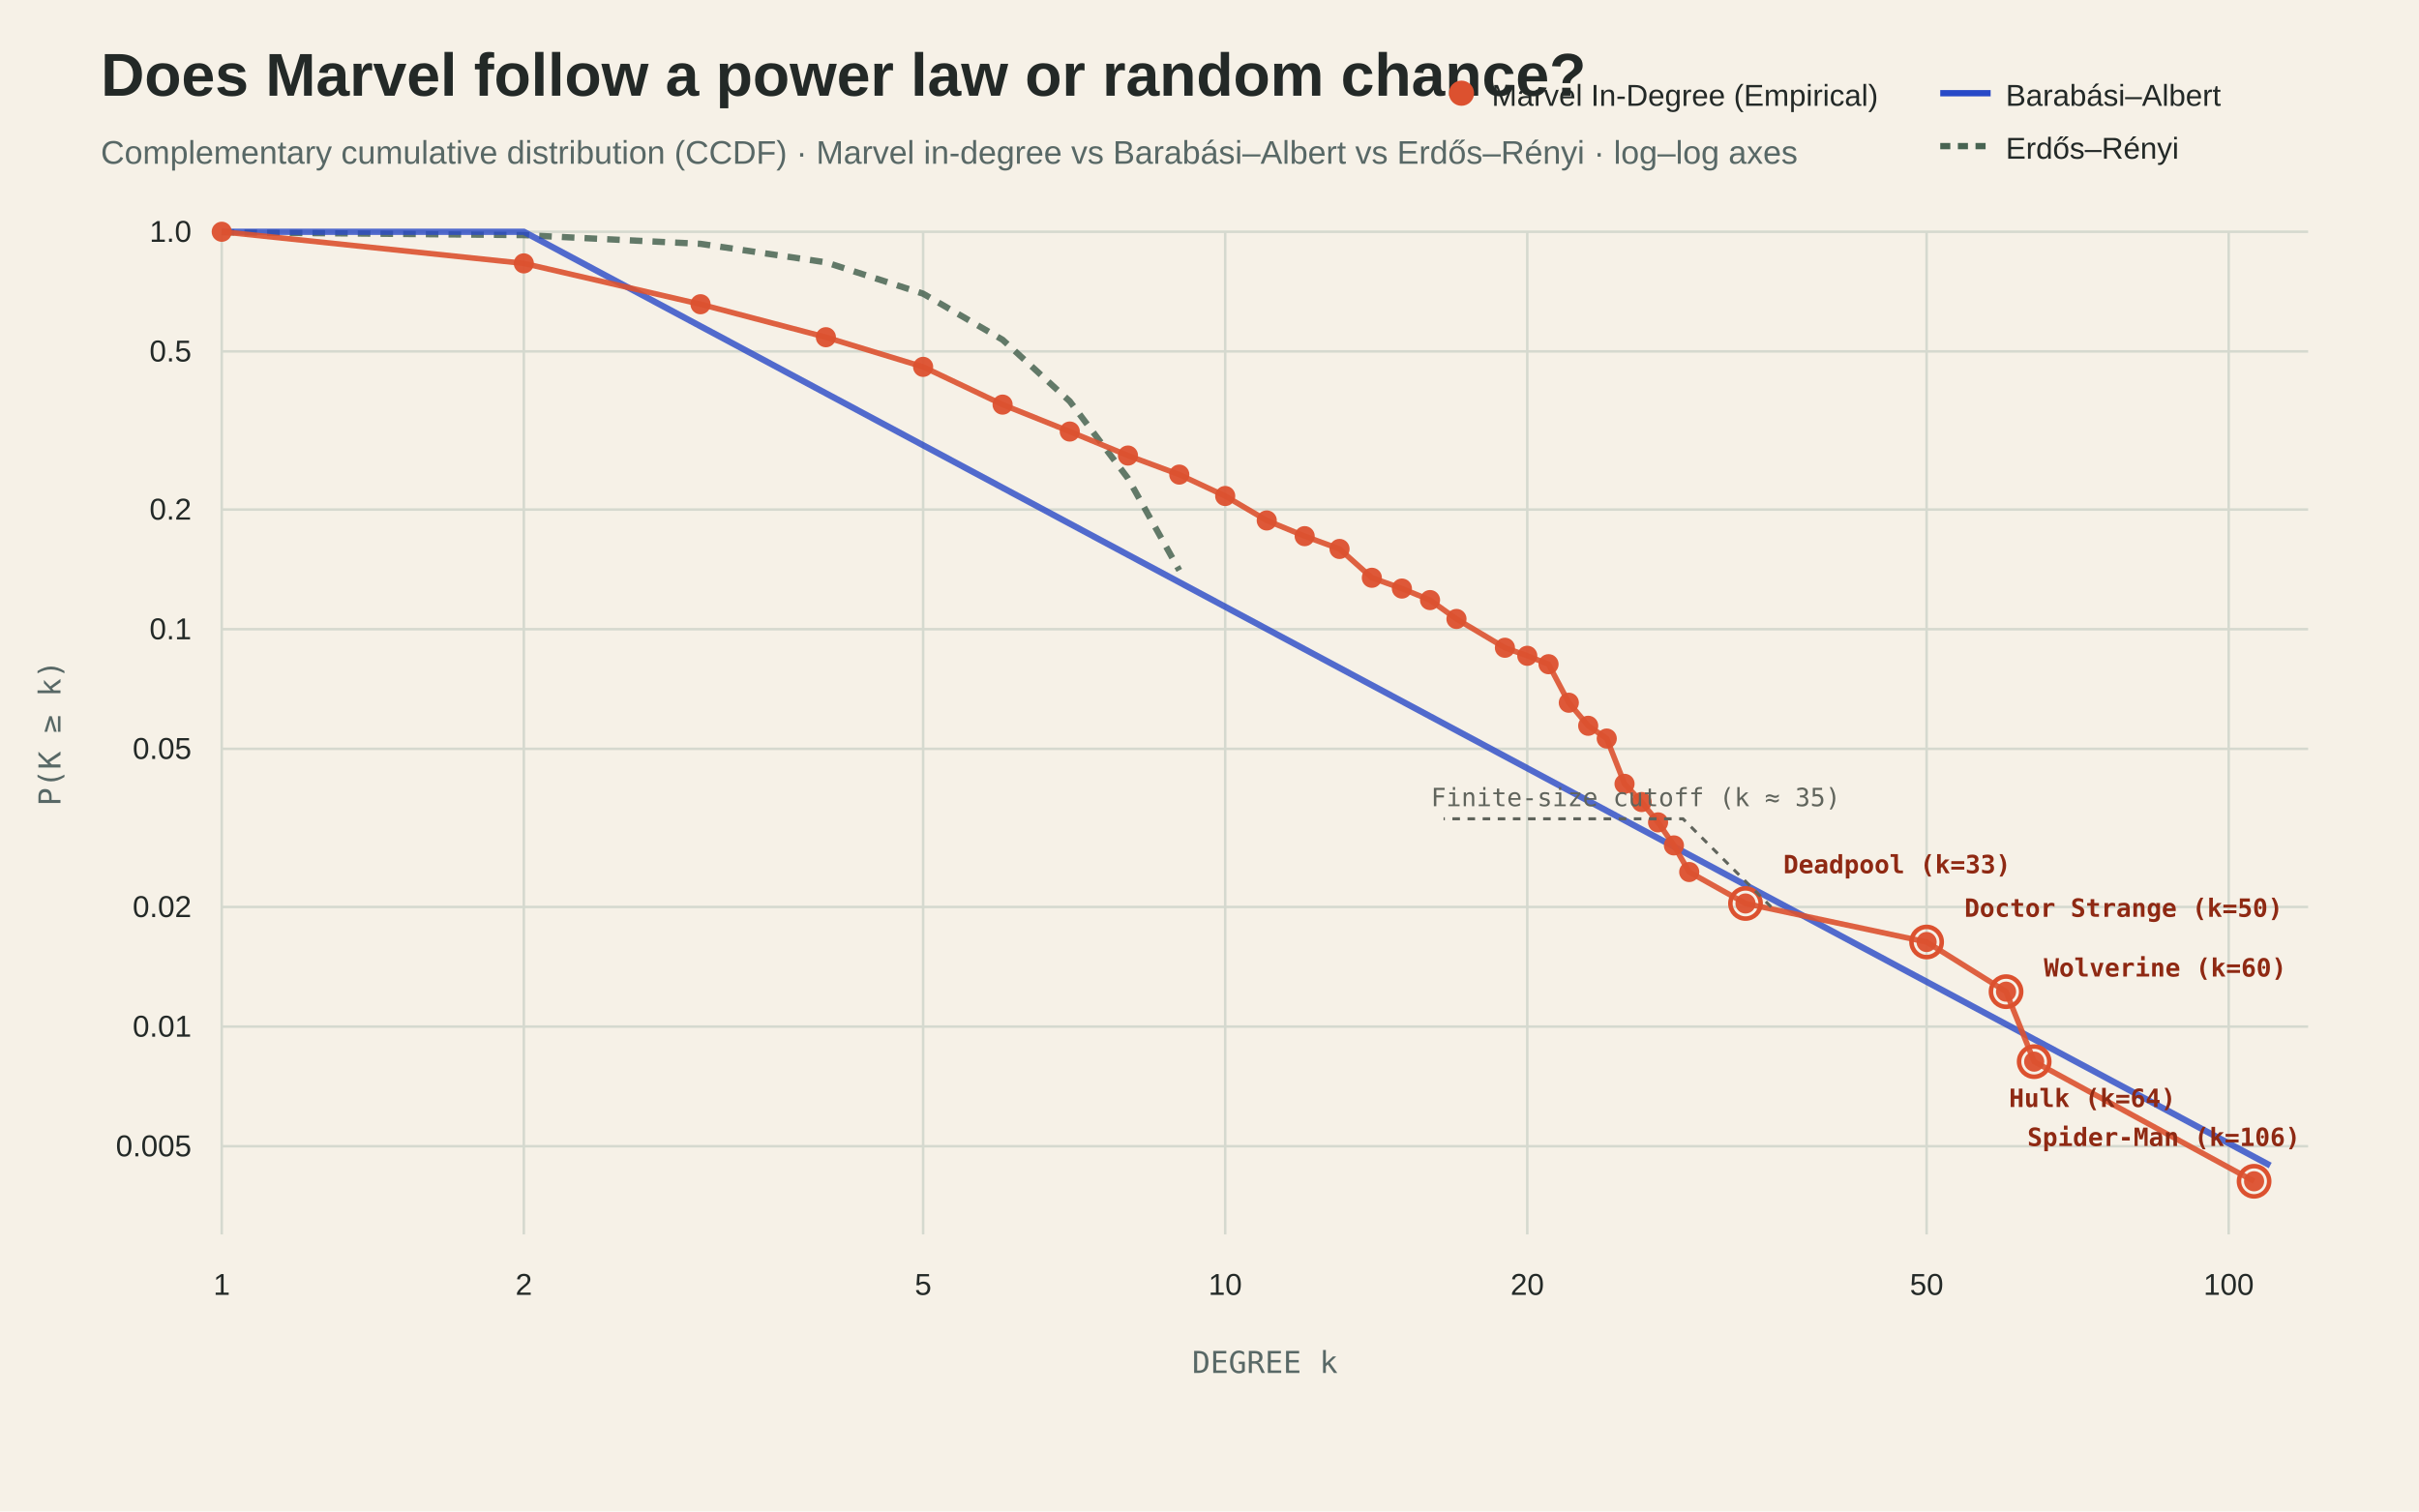
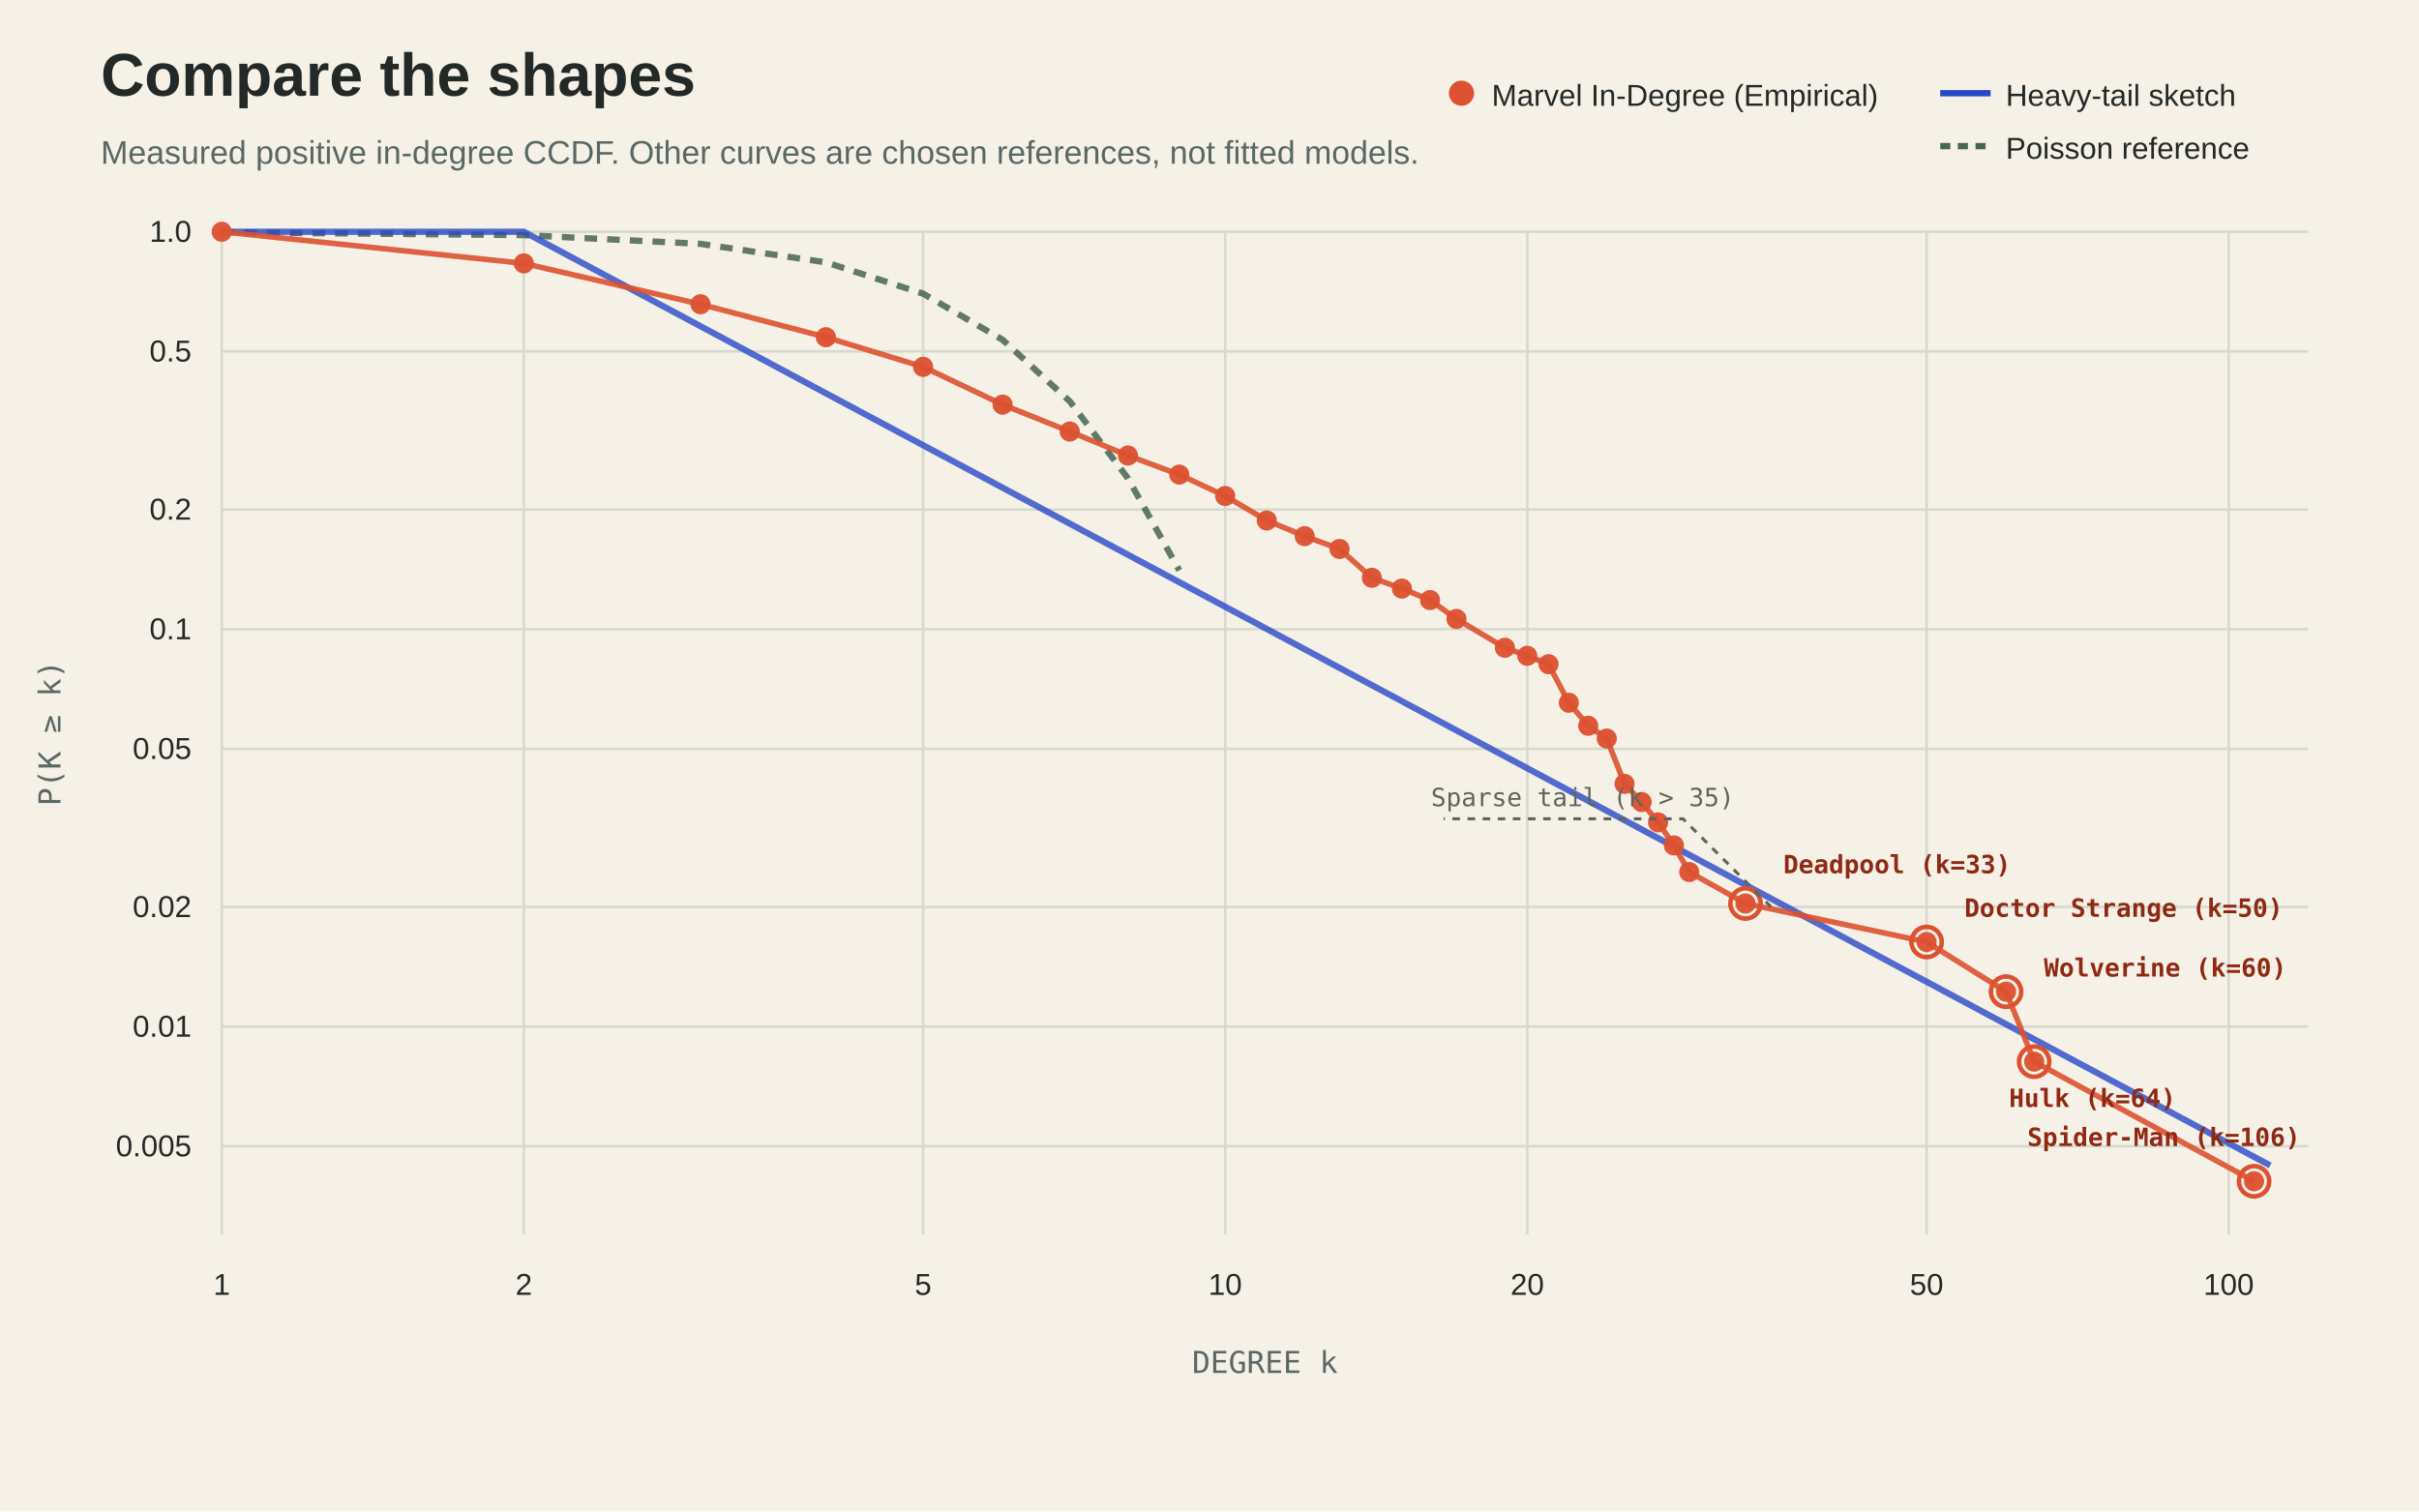
<svg xmlns="http://www.w3.org/2000/svg" viewBox="0 0 960 600" role="img" aria-labelledby="title-ccdf desc-ccdf">
  <rect width="960" height="600" fill="#f6f1e7" />
  <g font-family="Arial, sans-serif" fill="#232927">
-     <text x="40" y="38" font-size="24" font-weight="700">Does Marvel follow a power law or random chance?</text>
-     <text x="40" y="65" font-size="13" fill="#586866">Complementary cumulative distribution (CCDF) · Marvel in-degree vs Barabási–Albert vs Erdős–Rényi · log–log axes</text>
+     <text x="40" y="38" font-size="24" font-weight="700">Compare the shapes</text>
+     <text x="40" y="65" font-size="13" fill="#586866">Measured positive in-degree CCDF. Other curves are chosen references, not fitted models.</text>
    <path d="M88.00,92 V490" stroke="#d5d9cf" />
    <text x="88.00" y="514" text-anchor="middle" font-size="12">1</text>
    <path d="M207.88,92 V490" stroke="#d5d9cf" />
    <text x="207.88" y="514" text-anchor="middle" font-size="12">2</text>
    <path d="M366.35,92 V490" stroke="#d5d9cf" />
    <text x="366.35" y="514" text-anchor="middle" font-size="12">5</text>
    <path d="M486.23,92 V490" stroke="#d5d9cf" />
    <text x="486.23" y="514" text-anchor="middle" font-size="12">10</text>
    <path d="M606.11,92 V490" stroke="#d5d9cf" />
    <text x="606.11" y="514" text-anchor="middle" font-size="12">20</text>
    <path d="M764.59,92 V490" stroke="#d5d9cf" />
    <text x="764.59" y="514" text-anchor="middle" font-size="12">50</text>
    <path d="M884.47,92 V490" stroke="#d5d9cf" />
    <text x="884.47" y="514" text-anchor="middle" font-size="12">100</text>
    <path d="M88,455.00 H916" stroke="#d5d9cf" />
    <text x="76" y="459.00" text-anchor="end" font-size="12">0.005</text>
    <path d="M88,407.51 H916" stroke="#d5d9cf" />
    <text x="76" y="411.51" text-anchor="end" font-size="12">0.01</text>
    <path d="M88,360.02 H916" stroke="#d5d9cf" />
    <text x="76" y="364.02" text-anchor="end" font-size="12">0.02</text>
    <path d="M88,297.25 H916" stroke="#d5d9cf" />
    <text x="76" y="301.25" text-anchor="end" font-size="12">0.05</text>
    <path d="M88,249.76 H916" stroke="#d5d9cf" />
    <text x="76" y="253.76" text-anchor="end" font-size="12">0.1</text>
    <path d="M88,202.27 H916" stroke="#d5d9cf" />
    <text x="76" y="206.27" text-anchor="end" font-size="12">0.2</text>
    <path d="M88,139.49 H916" stroke="#d5d9cf" />
    <text x="76" y="143.49" text-anchor="end" font-size="12">0.5</text>
    <path d="M88,92.00 H916" stroke="#d5d9cf" />
    <text x="76" y="96.00" text-anchor="end" font-size="12">1.0</text>
    <text x="502" y="545" text-anchor="middle" font-size="12" fill="#586866" font-family="SFMono-Regular, Consolas, monospace">DEGREE k</text>
    <text x="24" y="291" text-anchor="middle" font-size="12" fill="#586866" font-family="SFMono-Regular, Consolas, monospace" transform="rotate(-90 24 291)">P(K ≥ k)</text>
    <path d="M88.00,92.19 L207.88,93.33 L278.01,96.79 L327.76,104.13 L366.35,116.58 L397.89,134.87 L424.55,159.30 L447.64,189.87 L468.01,226.40" fill="none" stroke="#486452" stroke-width="2.5" stroke-dasharray="5 4" opacity="0.85" />
    <path d="M88.00,92.00 L207.88,92.00 L278.01,129.50 L327.76,156.11 L397.89,193.61 L447.64,220.22 L517.77,257.72 L567.52,284.33 L637.65,321.83 L687.40,348.44 L757.53,385.94 L807.28,412.55 L877.41,450.06 L900.95,462.65" fill="none" stroke="#2849c7" stroke-width="2.5" opacity="0.8" />
    <path d="M88.00,92.00 L207.88,104.55 L278.01,120.77 L327.76,133.86 L366.35,145.63 L397.89,160.61 L424.55,171.30 L447.64,180.83 L468.01,188.39 L486.23,196.89 L502.72,206.60 L517.77,212.83 L531.61,217.91 L544.43,229.35 L556.36,233.63 L567.52,238.20 L578.01,245.69 L597.24,257.13 L606.11,260.32 L614.55,263.66 L622.60,278.95 L630.29,288.10 L637.65,293.17 L644.71,311.15 L651.49,318.37 L658.02,326.44 L664.31,335.59 L670.38,346.15 L692.72,358.64 L764.59,373.93 L796.12,393.64 L807.28,421.42 L894.55,468.91" fill="none" stroke="#dc512f" stroke-width="2.2" opacity="0.9" />
    <circle cx="88.00" cy="92.00" r="4" fill="#dc512f" opacity="0.95" />
    <circle cx="207.88" cy="104.55" r="4" fill="#dc512f" opacity="0.95" />
    <circle cx="278.01" cy="120.77" r="4" fill="#dc512f" opacity="0.95" />
    <circle cx="327.76" cy="133.86" r="4" fill="#dc512f" opacity="0.95" />
    <circle cx="366.35" cy="145.63" r="4" fill="#dc512f" opacity="0.95" />
    <circle cx="397.89" cy="160.61" r="4" fill="#dc512f" opacity="0.95" />
    <circle cx="424.55" cy="171.30" r="4" fill="#dc512f" opacity="0.95" />
    <circle cx="447.64" cy="180.83" r="4" fill="#dc512f" opacity="0.95" />
    <circle cx="468.01" cy="188.39" r="4" fill="#dc512f" opacity="0.95" />
    <circle cx="486.23" cy="196.89" r="4" fill="#dc512f" opacity="0.95" />
    <circle cx="502.72" cy="206.60" r="4" fill="#dc512f" opacity="0.95" />
    <circle cx="517.77" cy="212.83" r="4" fill="#dc512f" opacity="0.95" />
    <circle cx="531.61" cy="217.91" r="4" fill="#dc512f" opacity="0.95" />
    <circle cx="544.43" cy="229.35" r="4" fill="#dc512f" opacity="0.95" />
    <circle cx="556.36" cy="233.63" r="4" fill="#dc512f" opacity="0.95" />
    <circle cx="567.52" cy="238.20" r="4" fill="#dc512f" opacity="0.95" />
    <circle cx="578.01" cy="245.69" r="4" fill="#dc512f" opacity="0.95" />
    <circle cx="597.24" cy="257.13" r="4" fill="#dc512f" opacity="0.95" />
    <circle cx="606.11" cy="260.32" r="4" fill="#dc512f" opacity="0.95" />
    <circle cx="614.55" cy="263.66" r="4" fill="#dc512f" opacity="0.95" />
    <circle cx="622.60" cy="278.95" r="4" fill="#dc512f" opacity="0.95" />
    <circle cx="630.29" cy="288.10" r="4" fill="#dc512f" opacity="0.95" />
    <circle cx="637.65" cy="293.17" r="4" fill="#dc512f" opacity="0.95" />
    <circle cx="644.71" cy="311.15" r="4" fill="#dc512f" opacity="0.95" />
    <circle cx="651.49" cy="318.37" r="4" fill="#dc512f" opacity="0.95" />
    <circle cx="658.02" cy="326.44" r="4" fill="#dc512f" opacity="0.95" />
    <circle cx="664.31" cy="335.59" r="4" fill="#dc512f" opacity="0.95" />
    <circle cx="670.38" cy="346.15" r="4" fill="#dc512f" opacity="0.95" />
    <circle cx="692.72" cy="358.64" r="4" fill="#dc512f" opacity="0.95" />
    <circle cx="764.59" cy="373.93" r="4" fill="#dc512f" opacity="0.95" />
    <circle cx="796.12" cy="393.64" r="4" fill="#dc512f" opacity="0.95" />
    <circle cx="807.28" cy="421.42" r="4" fill="#dc512f" opacity="0.95" />
    <circle cx="894.55" cy="468.91" r="4" fill="#dc512f" opacity="0.95" />
    <circle cx="692.72" cy="358.64" r="6" fill="none" stroke="#dc512f" stroke-width="1.8" />
    <text x="707.72" y="346.64" font-size="10" font-family="SFMono-Regular, Consolas, monospace" fill="#8f2913" font-weight="bold">Deadpool (k=33)</text>
    <circle cx="764.59" cy="373.93" r="6" fill="none" stroke="#dc512f" stroke-width="1.8" />
    <text x="779.59" y="363.93" font-size="10" font-family="SFMono-Regular, Consolas, monospace" fill="#8f2913" font-weight="bold">Doctor Strange (k=50)</text>
    <circle cx="796.12" cy="393.64" r="6" fill="none" stroke="#dc512f" stroke-width="1.8" />
    <text x="811.12" y="387.64" font-size="10" font-family="SFMono-Regular, Consolas, monospace" fill="#8f2913" font-weight="bold">Wolverine (k=60)</text>
    <circle cx="807.28" cy="421.42" r="6" fill="none" stroke="#dc512f" stroke-width="1.8" />
    <text x="797.28" y="439.42" font-size="10" font-family="SFMono-Regular, Consolas, monospace" fill="#8f2913" font-weight="bold">Hulk (k=64)</text>
    <circle cx="894.55" cy="468.91" r="6" fill="none" stroke="#dc512f" stroke-width="1.8" />
    <text x="804.55" y="454.91" font-size="10" font-family="SFMono-Regular, Consolas, monospace" fill="#8f2913" font-weight="bold">Spider-Man (k=106)</text>
    <path d="M702.90,360.02 l-35,-35 h-95" fill="none" stroke="#60645c" stroke-width="1.2" stroke-dasharray="3 3" />
-     <text x="567.90" y="320.02" font-size="10" font-family="SFMono-Regular, Consolas, monospace" fill="#60645c">Finite-size cutoff (k ≈ 35)</text>
+     <text x="567.90" y="320.02" font-size="10" font-family="SFMono-Regular, Consolas, monospace" fill="#60645c">Sparse tail (k &gt; 35)</text>
    <circle cx="580" cy="37" r="5" fill="#dc512f" />
    <text x="592" y="42" font-size="12">Marvel In-Degree (Empirical)</text>
    <line x1="770" y1="37" x2="790" y2="37" stroke="#2849c7" stroke-width="2.5" />
-     <text x="796" y="42" font-size="12">Barabási–Albert</text>
+     <text x="796" y="42" font-size="12">Heavy-tail sketch</text>
    <line x1="770" y1="58" x2="790" y2="58" stroke="#486452" stroke-width="2.5" stroke-dasharray="4 3" />
-     <text x="796" y="63" font-size="12">Erdős–Rényi</text>
+     <text x="796" y="63" font-size="12">Poisson reference</text>
  </g>
</svg>
